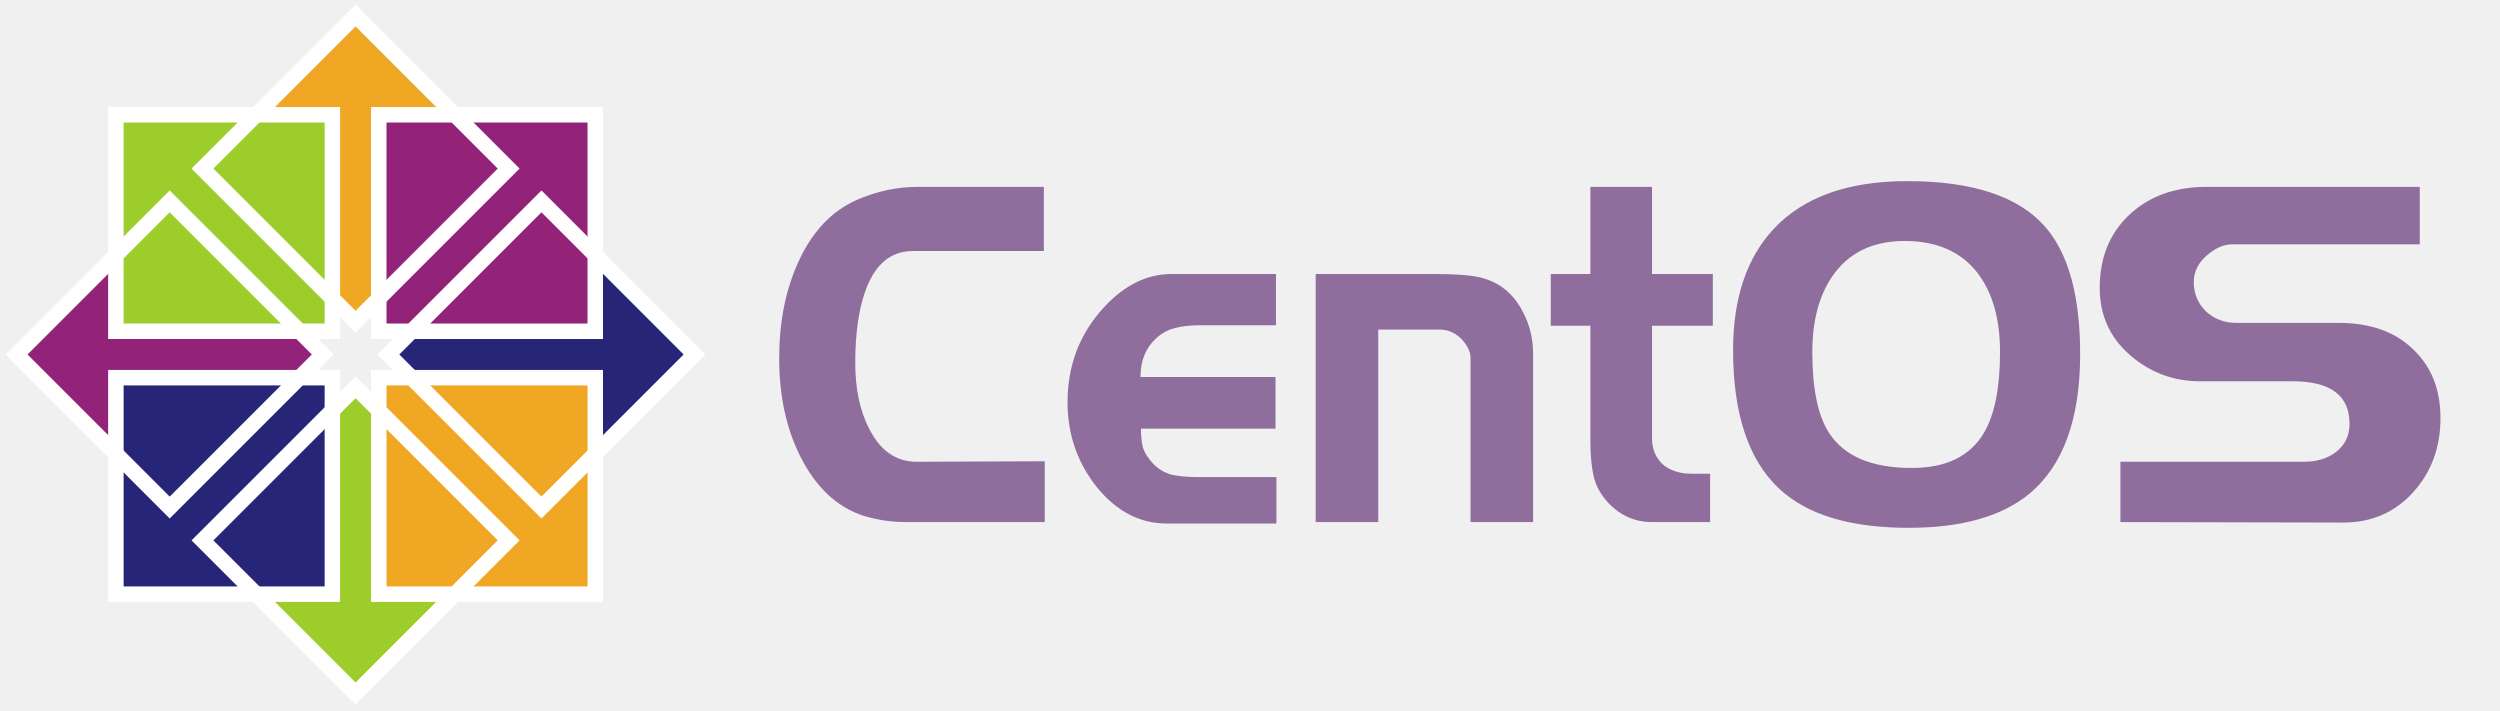
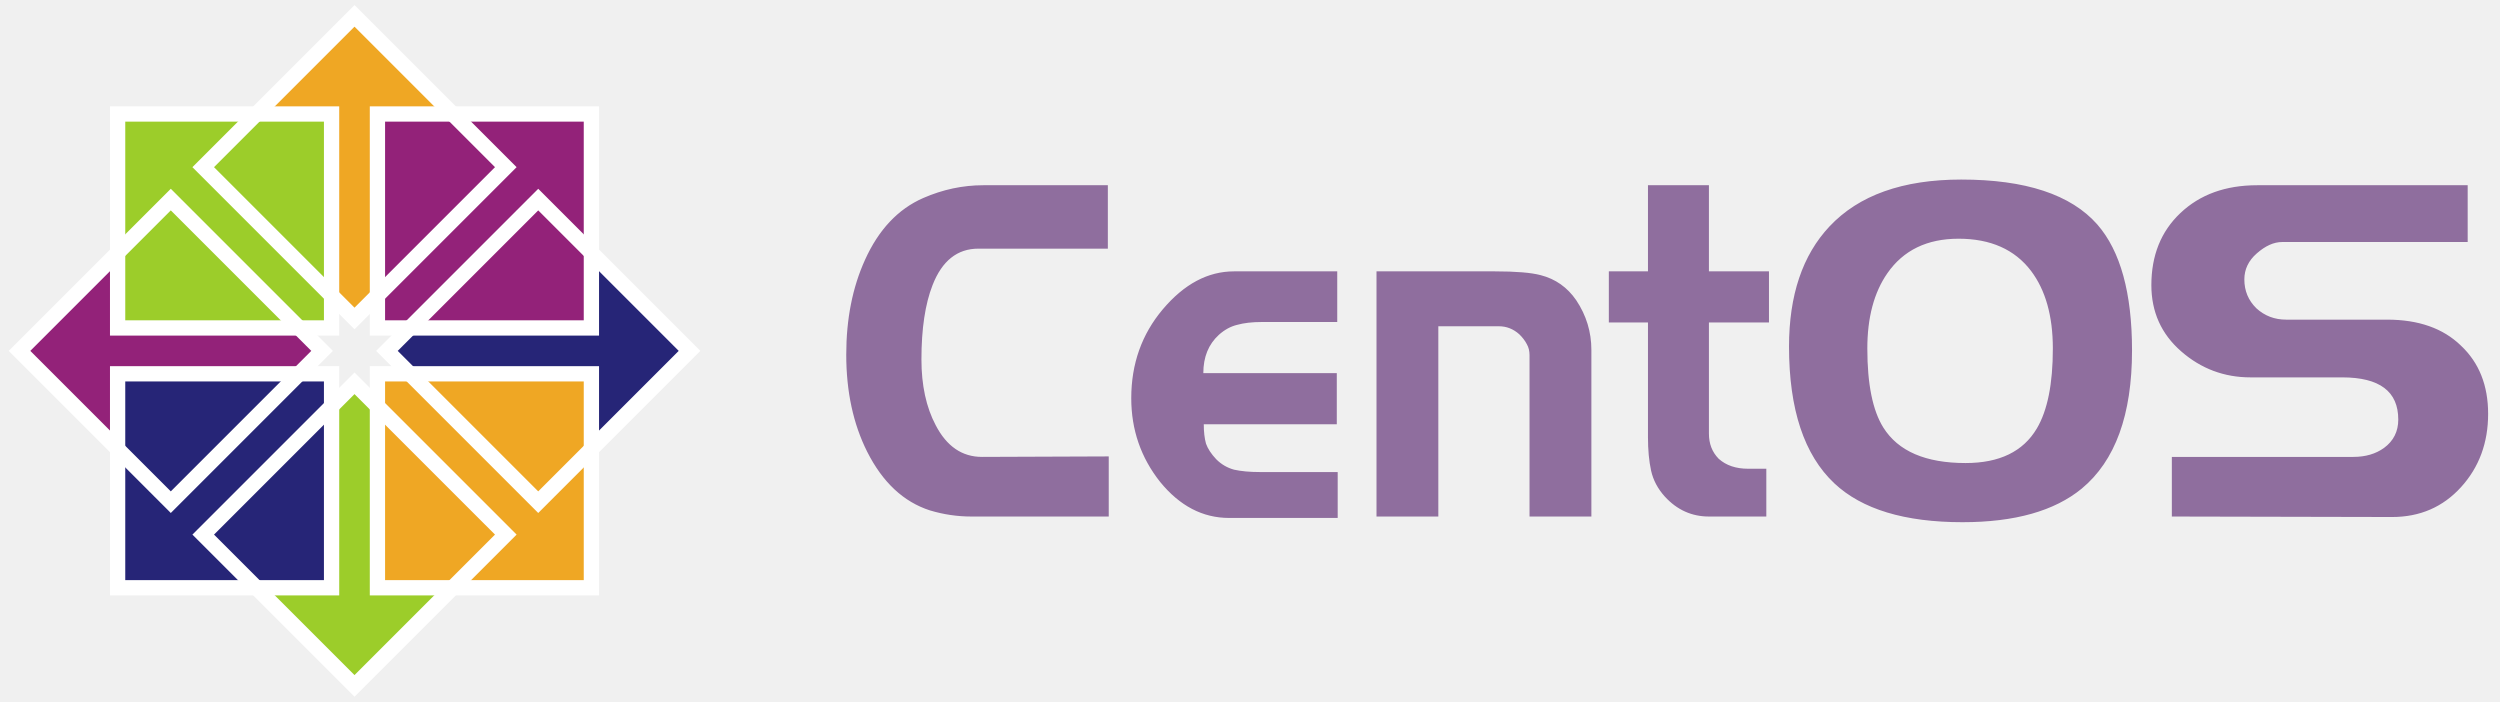
- <svg xmlns="http://www.w3.org/2000/svg" width="169.002" height="48" id="svg2897" version="1.0">
+ <svg xmlns="http://www.w3.org/2000/svg" width="171" height="48" id="svg2897" version="1.0">
  <defs id="defs2899">
    <clipPath clipPathUnits="userSpaceOnUse" id="clipPath4429">
      <g transform="matrix(0.9947658,0,0,1,1.786099,0)" id="g4431">
        <path style="fill:#efa724;fill-opacity:1;fill-rule:evenodd;stroke:none;stroke-width:30;stroke-linecap:round;stroke-linejoin:round;marker:none;marker-start:none;marker-mid:none;marker-end:none;stroke-miterlimit:4;stroke-dasharray:none;stroke-dashoffset:0;stroke-opacity:1;visibility:visible;display:inline;overflow:visible" d="M 322.541,2800.938 L 318.106,2806.667 L 313.671,2800.938 L 313.671,2757.795 L 294.732,2757.795 L 318.106,2732.258 L 341.238,2757.795 L 322.541,2757.795 L 322.541,2800.938 z" id="path4433" />
      </g>
    </clipPath>
  </defs>
  <g id="layer1" transform="translate(919.754,-561.0411)">
-     <rect style="opacity:0;fill:#ffffff;fill-opacity:1;fill-rule:nonzero;stroke:none;stroke-width:1;stroke-linecap:round;stroke-linejoin:round;marker:none;marker-start:none;marker-mid:none;marker-end:none;stroke-miterlimit:4;stroke-dasharray:none;stroke-dashoffset:0;stroke-opacity:1;visibility:visible;display:inline;overflow:visible;enable-background:accumulate" id="CENTOSARTWORK" width="169.002" height="48" x="-919.754" y="561.041" />
-     <g id="g2529" transform="matrix(1.386219,0,0,1.386219,319.677,-131.3506)">
+     <rect style="opacity:0;fill:#ffffff;fill-opacity:1;fill-rule:nonzero;stroke:none;stroke-width:1;stroke-linecap:round;stroke-linejoin:round;marker:none;marker-start:none;marker-mid:none;marker-end:none;stroke-miterlimit:4;stroke-dasharray:none;stroke-dashoffset:0;stroke-opacity:1;visibility:visible;display:inline;overflow:visible;enable-background:accumulate" id="CENTOSARTWORK" width="171" height="48" x="-919.754" y="561.041" />
+     <g id="g2529" transform="matrix(1.386219,0,0,1.386219,319.8881,-131.3131)">
      <g transform="matrix(4.7716762e-2,0,0,4.7716744e-2,-887.5594,464.0978)" id="g9335">
        <g id="g13583" transform="matrix(1.180868,0,0,1.180868,586.4208,-1141.372)">
          <g transform="translate(-556.8334,-494.556)" id="g13467">
            <g transform="matrix(0,-3.777077,3.777077,0,-6968.629,3636.305)" id="g13395">
              <g id="g13397" transform="translate(16.27951,-899.1672)">
                <g transform="matrix(1.066666,0,0,1,-26.9356,-4.1328125e-5)" id="g13399">
                  <path style="fill:#932279;fill-opacity:1;fill-rule:evenodd;stroke:none;stroke-width:30;stroke-linecap:round;stroke-linejoin:round;marker:none;marker-start:none;marker-mid:none;marker-end:none;stroke-miterlimit:4;stroke-dasharray:none;stroke-dashoffset:0;stroke-opacity:1;visibility:visible;display:inline;overflow:visible" d="M 323.367,2798.161 L 317.96,2803.962 L 312.554,2798.161 L 312.554,2757.335 L 294.541,2757.335 L 317.96,2732.437 L 340.985,2757.335 L 323.367,2757.335 L 323.367,2798.161 z" id="path13401" />
                </g>
                <g clip-path="url(#clipPath4429)" id="g13405" transform="matrix(1.072279,0,0,1,-28.85079,-4.1328125e-5)" />
              </g>
            </g>
            <g id="g13407" transform="matrix(3.777077,0,0,3.777077,-988.7098,-4824.494)">
              <g transform="translate(16.27951,-899.1672)" id="g13409">
                <g id="g13411" transform="matrix(1.066666,0,0,1,-26.9356,-4.1328125e-5)">
                  <path id="path13413" d="M 323.367,2798.161 L 317.96,2803.962 L 312.554,2798.161 L 312.554,2757.335 L 294.541,2757.335 L 317.96,2732.437 L 340.985,2757.335 L 323.367,2757.335 L 323.367,2798.161 z" style="fill:#efa724;fill-opacity:1;fill-rule:evenodd;stroke:none;stroke-width:30;stroke-linecap:round;stroke-linejoin:round;marker:none;marker-start:none;marker-mid:none;marker-end:none;stroke-miterlimit:4;stroke-dasharray:none;stroke-dashoffset:0;stroke-opacity:1;visibility:visible;display:inline;overflow:visible" />
                </g>
                <g transform="matrix(1.072279,0,0,1,-28.85079,-4.1328125e-5)" id="g13417" clip-path="url(#clipPath4429)" />
              </g>
            </g>
            <g transform="matrix(0,3.777077,-3.777077,0,10868.313,1216.913)" id="g13419">
              <g id="g13421" transform="matrix(1.066666,0,0,1,-26.9356,-4.1328125e-5)">
                <path id="path13423" d="M 323.367,2798.161 L 317.96,2803.962 L 312.554,2798.161 L 312.554,2757.335 L 294.541,2757.335 L 317.96,2732.437 L 340.985,2757.335 L 323.367,2757.335 L 323.367,2798.161 z" style="fill:#262577;fill-opacity:1;fill-rule:evenodd;stroke:none;stroke-width:30;stroke-linecap:round;stroke-linejoin:round;marker:none;marker-start:none;marker-mid:none;marker-end:none;stroke-miterlimit:4;stroke-dasharray:none;stroke-dashoffset:0;stroke-opacity:1;visibility:visible;display:inline;overflow:visible" />
              </g>
              <g transform="matrix(1.072279,0,0,1,-28.85079,-4.1328125e-5)" id="g13427" clip-path="url(#clipPath4429)" />
            </g>
            <g id="g13429" transform="matrix(-3.777077,0,0,-3.777077,1492.17,9616.223)">
              <g transform="translate(16.27951,-899.1672)" id="g13431">
                <g id="g13433" transform="matrix(1.066666,0,0,1,-26.9356,-4.1328125e-5)">
                  <path id="path13435" d="M 323.367,2798.161 L 317.96,2803.962 L 312.554,2798.161 L 312.554,2757.335 L 294.541,2757.335 L 317.96,2732.437 L 340.985,2757.335 L 323.367,2757.335 L 323.367,2798.161 z" style="fill:#9ccd2a;fill-opacity:1;fill-rule:evenodd;stroke:none;stroke-width:30;stroke-linecap:round;stroke-linejoin:round;marker:none;marker-start:none;marker-mid:none;marker-end:none;stroke-miterlimit:4;stroke-dasharray:none;stroke-dashoffset:0;stroke-opacity:1;visibility:visible;display:inline;overflow:visible" />
                </g>
                <g transform="matrix(1.072279,0,0,1,-28.85079,-4.1328125e-5)" id="g13439" clip-path="url(#clipPath4429)" />
              </g>
            </g>
            <g id="g13441" transform="matrix(3.777077,0,0,3.777077,-2493.849,-6445.18)">
              <rect y="2285.789" x="671.984" height="49.606" width="49.606" id="rect13443" style="fill:#9ccd2a;fill-opacity:1;stroke:#ffffff;stroke-width:3.543;stroke-linecap:butt;stroke-linejoin:miter;stroke-miterlimit:4;stroke-dasharray:none;stroke-dashoffset:0;stroke-opacity:1" />
              <rect style="fill:#932279;fill-opacity:1;stroke:#ffffff;stroke-width:3.543;stroke-linecap:butt;stroke-linejoin:miter;stroke-miterlimit:4;stroke-dasharray:none;stroke-dashoffset:0;stroke-opacity:1" id="rect13445" width="49.606" height="49.606" x="732.221" y="2285.789" />
              <rect y="2346.026" x="732.221" height="49.606" width="49.606" id="rect13447" style="fill:#efa724;fill-opacity:1;stroke:#ffffff;stroke-width:3.543;stroke-linecap:butt;stroke-linejoin:miter;stroke-miterlimit:4;stroke-dasharray:none;stroke-dashoffset:0;stroke-opacity:1" />
              <rect style="fill:#262577;fill-opacity:1;stroke:#ffffff;stroke-width:3.543;stroke-linecap:butt;stroke-linejoin:miter;stroke-miterlimit:4;stroke-dasharray:none;stroke-dashoffset:0;stroke-opacity:1" id="rect13449" width="49.606" height="49.606" x="671.984" y="2346.026" />
            </g>
            <rect transform="matrix(0.7071068,-0.7071068,0.7071068,0.7071068,0,0)" style="fill:none;fill-opacity:1;stroke:#ffffff;stroke-width:13.383;stroke-linecap:butt;stroke-linejoin:miter;stroke-miterlimit:4;stroke-dasharray:none;stroke-dashoffset:0;stroke-opacity:1" id="rect13459" width="187.367" height="187.367" x="-1723.575" y="1664.69" />
            <rect transform="matrix(0.7071068,-0.7071068,0.7071068,0.7071068,0,0)" y="1664.69" x="-1496.057" height="187.367" width="187.367" id="rect13461" style="fill:none;fill-opacity:1;stroke:#ffffff;stroke-width:13.383;stroke-linecap:butt;stroke-linejoin:miter;stroke-miterlimit:4;stroke-dasharray:none;stroke-dashoffset:0;stroke-opacity:1" />
            <rect transform="matrix(0.7071068,-0.7071068,0.7071068,0.7071068,0,0)" style="fill:none;fill-opacity:1;stroke:#ffffff;stroke-width:13.383;stroke-linecap:butt;stroke-linejoin:miter;stroke-miterlimit:4;stroke-dasharray:none;stroke-dashoffset:0;stroke-opacity:1" id="rect13463" width="187.367" height="187.367" x="-1496.057" y="1892.207" />
            <rect transform="matrix(0.7071068,-0.7071068,0.7071068,0.7071068,0,0)" y="1892.207" x="-1723.575" height="187.367" width="187.367" id="rect13465" style="fill:none;fill-opacity:1;stroke:#ffffff;stroke-width:13.383;stroke-linecap:butt;stroke-linejoin:miter;stroke-miterlimit:4;stroke-dasharray:none;stroke-dashoffset:0;stroke-opacity:1" />
          </g>
        </g>
      </g>
-       <path id="path3841" d="M -843.16,524.942 L -849.943,524.942 C -850.631,524.942 -851.311,524.841 -851.985,524.639 C -853.287,524.218 -854.319,523.253 -855.08,521.743 C -855.768,520.373 -856.111,518.777 -856.111,516.955 C -856.111,515.196 -855.804,513.639 -855.19,512.285 C -854.516,510.79 -853.558,509.771 -852.314,509.226 C -851.348,508.805 -850.36,508.595 -849.35,508.595 L -843.204,508.595 L -843.204,511.724 L -849.592,511.724 C -850.631,511.724 -851.385,512.324 -851.853,513.523 C -852.219,514.457 -852.402,515.679 -852.402,517.189 C -852.402,518.466 -852.167,519.548 -851.699,520.435 C -851.158,521.478 -850.397,522 -849.416,522 L -843.16,521.976 L -843.16,524.942 M -831.863,525.012 L -837.219,525.012 C -838.522,525.012 -839.656,524.421 -840.622,523.237 C -841.573,522.039 -842.049,520.661 -842.049,519.104 C -842.049,517.407 -841.529,515.944 -840.49,514.714 C -839.436,513.468 -838.266,512.845 -836.978,512.845 L -831.885,512.845 L -831.885,515.344 L -835.617,515.344 C -836.085,515.344 -836.487,515.391 -836.824,515.484 C -837.146,515.562 -837.446,515.726 -837.724,515.975 C -838.236,516.442 -838.492,517.072 -838.492,517.866 L -831.907,517.866 L -831.907,520.388 L -838.47,520.388 C -838.47,520.762 -838.434,521.081 -838.361,521.346 C -838.273,521.595 -838.105,521.852 -837.856,522.116 C -837.607,522.366 -837.314,522.537 -836.978,522.63 C -836.627,522.708 -836.202,522.747 -835.705,522.747 L -831.863,522.747 L -831.863,525.012 M -819.345,524.942 L -822.396,524.942 L -822.396,516.979 C -822.396,516.776 -822.44,516.597 -822.528,516.442 C -822.616,516.27 -822.74,516.107 -822.901,515.951 C -823.194,515.687 -823.53,515.554 -823.911,515.554 L -826.896,515.554 L -826.896,524.942 L -829.948,524.942 L -829.948,512.845 L -824.109,512.845 C -823.069,512.845 -822.316,512.908 -821.847,513.032 C -821.116,513.219 -820.53,513.632 -820.091,514.27 C -819.594,515.017 -819.345,515.835 -819.345,516.722 L -819.345,524.942 M -810.581,515.367 L -813.545,515.367 L -813.545,520.855 C -813.545,521.354 -813.384,521.766 -813.062,522.093 C -812.696,522.42 -812.213,522.584 -811.613,522.584 L -810.713,522.584 L -810.713,524.942 L -813.545,524.942 C -814.394,524.942 -815.118,524.615 -815.718,523.961 C -816.069,523.572 -816.296,523.144 -816.399,522.677 C -816.501,522.21 -816.552,521.657 -816.552,521.019 L -816.552,515.367 L -818.484,515.367 L -818.484,512.845 L -816.552,512.845 L -816.552,508.595 L -813.545,508.595 L -813.545,512.845 L -810.581,512.845 L -810.581,515.367 M -792.668,516.745 C -792.668,519.921 -793.495,522.194 -795.148,523.564 C -796.495,524.67 -798.456,525.222 -801.031,525.222 C -803.885,525.222 -805.992,524.584 -807.353,523.307 C -808.846,521.906 -809.593,519.657 -809.593,516.558 C -809.593,514.021 -808.927,512.044 -807.595,510.627 C -806.146,509.086 -803.98,508.315 -801.097,508.315 C -797.921,508.315 -795.682,509.054 -794.38,510.533 C -793.238,511.841 -792.668,513.912 -792.668,516.745 M -796.575,516.652 C -796.575,515.048 -796.934,513.772 -797.651,512.822 C -798.456,511.763 -799.648,511.234 -801.229,511.234 C -802.78,511.234 -803.951,511.802 -804.741,512.939 C -805.4,513.888 -805.729,515.126 -805.729,516.652 C -805.729,518.411 -805.466,519.711 -804.939,520.552 C -804.207,521.719 -802.853,522.303 -800.878,522.303 C -799.209,522.303 -798.039,521.735 -797.365,520.599 C -796.839,519.711 -796.575,518.396 -796.575,516.652 M -775.096,519.875 C -775.096,521.307 -775.543,522.513 -776.435,523.494 C -777.328,524.475 -778.462,524.966 -779.838,524.966 L -790.704,524.942 L -790.704,522 L -781.748,522 C -781.148,522 -780.643,521.852 -780.233,521.556 C -779.765,521.213 -779.531,520.746 -779.531,520.155 C -779.531,518.769 -780.453,518.076 -782.296,518.076 L -786.819,518.076 C -788.121,518.076 -789.263,517.648 -790.243,516.792 C -791.224,515.936 -791.714,514.846 -791.714,513.523 C -791.714,512.059 -791.238,510.876 -790.287,509.973 C -789.321,509.054 -788.055,508.595 -786.489,508.595 L -776.106,508.595 L -776.106,511.397 L -785.26,511.397 C -785.67,511.397 -786.087,511.584 -786.511,511.958 C -786.921,512.316 -787.126,512.744 -787.126,513.242 C -787.126,513.803 -786.928,514.278 -786.533,514.667 C -786.123,515.041 -785.633,515.227 -785.062,515.227 L -780.079,515.227 C -778.528,515.227 -777.313,515.656 -776.435,516.512 C -775.543,517.352 -775.096,518.473 -775.096,519.875" clip-path="none" style="font-size:72.705px;font-style:normal;font-variant:normal;font-weight:200;font-stretch:normal;text-align:start;line-height:125%;writing-mode:lr-tb;text-anchor:start;fill:#8f6e9e;fill-opacity:1;stroke:none;stroke-width:2.48;stroke-linecap:butt;stroke-linejoin:miter;stroke-miterlimit:4;stroke-dasharray:none;stroke-opacity:1;display:inline;font-family:Denmark;-inkscape-font-specification:Denmark Ultra-Light" />
+       <path id="path3841" d="M -839.553,524.942 L -846.336,524.942 C -847.024,524.942 -847.705,524.841 -848.378,524.639 C -849.68,524.218 -850.712,523.253 -851.473,521.743 C -852.161,520.373 -852.505,518.777 -852.505,516.955 C -852.505,515.196 -852.197,513.639 -851.583,512.285 C -850.91,510.79 -849.951,509.771 -848.707,509.226 C -847.741,508.805 -846.753,508.595 -845.744,508.595 L -839.597,508.595 L -839.597,511.724 L -845.985,511.724 C -847.024,511.724 -847.778,512.324 -848.246,513.523 C -848.612,514.457 -848.795,515.679 -848.795,517.189 C -848.795,518.466 -848.561,519.548 -848.092,520.435 C -847.551,521.478 -846.79,522 -845.809,522 L -839.553,521.976 L -839.553,524.942 M -828.256,525.012 L -833.613,525.012 C -834.915,525.012 -836.049,524.421 -837.015,523.237 C -837.966,522.039 -838.442,520.661 -838.442,519.104 C -838.442,517.407 -837.922,515.944 -836.883,514.714 C -835.83,513.468 -834.659,512.845 -833.371,512.845 L -828.278,512.845 L -828.278,515.344 L -832.01,515.344 C -832.478,515.344 -832.881,515.391 -833.217,515.484 C -833.539,515.562 -833.839,515.726 -834.117,515.975 C -834.63,516.442 -834.886,517.072 -834.886,517.866 L -828.3,517.866 L -828.3,520.388 L -834.864,520.388 C -834.864,520.762 -834.827,521.081 -834.754,521.346 C -834.666,521.595 -834.498,521.852 -834.249,522.116 C -834,522.366 -833.708,522.537 -833.371,522.63 C -833.02,522.708 -832.595,522.747 -832.098,522.747 L -828.256,522.747 L -828.256,525.012 M -815.738,524.942 L -818.79,524.942 L -818.79,516.979 C -818.79,516.776 -818.833,516.597 -818.921,516.442 C -819.009,516.27 -819.133,516.107 -819.294,515.951 C -819.587,515.687 -819.924,515.554 -820.304,515.554 L -823.29,515.554 L -823.29,524.942 L -826.341,524.942 L -826.341,512.845 L -820.502,512.845 C -819.463,512.845 -818.709,512.908 -818.241,513.032 C -817.509,513.219 -816.924,513.632 -816.485,514.27 C -815.987,515.017 -815.738,515.835 -815.738,516.722 L -815.738,524.942 M -806.975,515.367 L -809.938,515.367 L -809.938,520.855 C -809.938,521.354 -809.777,521.766 -809.455,522.093 C -809.089,522.42 -808.606,522.584 -808.006,522.584 L -807.106,522.584 L -807.106,524.942 L -809.938,524.942 C -810.787,524.942 -811.511,524.615 -812.111,523.961 C -812.463,523.572 -812.689,523.144 -812.792,522.677 C -812.894,522.21 -812.946,521.657 -812.946,521.019 L -812.946,515.367 L -814.877,515.367 L -814.877,512.845 L -812.946,512.845 L -812.946,508.595 L -809.938,508.595 L -809.938,512.845 L -806.975,512.845 L -806.975,515.367 M -789.061,516.745 C -789.061,519.921 -789.888,522.194 -791.542,523.564 C -792.888,524.67 -794.849,525.222 -797.425,525.222 C -800.278,525.222 -802.386,524.584 -803.747,523.307 C -805.239,521.906 -805.986,519.657 -805.986,516.558 C -805.986,514.021 -805.32,512.044 -803.988,510.627 C -802.539,509.086 -800.373,508.315 -797.49,508.315 C -794.315,508.315 -792.076,509.054 -790.773,510.533 C -789.632,511.841 -789.061,513.912 -789.061,516.745 M -792.968,516.652 C -792.968,515.048 -793.327,513.772 -794.044,512.822 C -794.849,511.763 -796.042,511.234 -797.622,511.234 C -799.173,511.234 -800.344,511.802 -801.134,512.939 C -801.793,513.888 -802.122,515.126 -802.122,516.652 C -802.122,518.411 -801.859,519.711 -801.332,520.552 C -800.6,521.719 -799.247,522.303 -797.271,522.303 C -795.603,522.303 -794.432,521.735 -793.759,520.599 C -793.232,519.711 -792.968,518.396 -792.968,516.652 M -771.49,519.875 C -771.49,521.307 -771.936,522.513 -772.829,523.494 C -773.721,524.475 -774.856,524.966 -776.231,524.966 L -787.097,524.942 L -787.097,522 L -778.141,522 C -777.541,522 -777.036,521.852 -776.626,521.556 C -776.158,521.213 -775.924,520.746 -775.924,520.155 C -775.924,518.769 -776.846,518.076 -778.69,518.076 L -783.212,518.076 C -784.514,518.076 -785.656,517.648 -786.636,516.792 C -787.617,515.936 -788.107,514.846 -788.107,513.523 C -788.107,512.059 -787.632,510.876 -786.68,509.973 C -785.714,509.054 -784.448,508.595 -782.883,508.595 L -772.499,508.595 L -772.499,511.397 L -781.653,511.397 C -782.063,511.397 -782.48,511.584 -782.905,511.958 C -783.314,512.316 -783.519,512.744 -783.519,513.242 C -783.519,513.803 -783.322,514.278 -782.926,514.667 C -782.517,515.041 -782.026,515.227 -781.456,515.227 L -776.473,515.227 C -774.921,515.227 -773.707,515.656 -772.829,516.512 C -771.936,517.352 -771.49,518.473 -771.49,519.875" clip-path="none" style="font-size:72.705px;font-style:normal;font-variant:normal;font-weight:200;font-stretch:normal;text-align:start;line-height:125%;writing-mode:lr-tb;text-anchor:start;fill:#8f6e9e;fill-opacity:1;stroke:none;stroke-width:2.48;stroke-linecap:butt;stroke-linejoin:miter;stroke-miterlimit:4;stroke-dasharray:none;stroke-opacity:1;display:inline;font-family:Denmark;-inkscape-font-specification:Denmark Ultra-Light" />
    </g>
  </g>
</svg>
